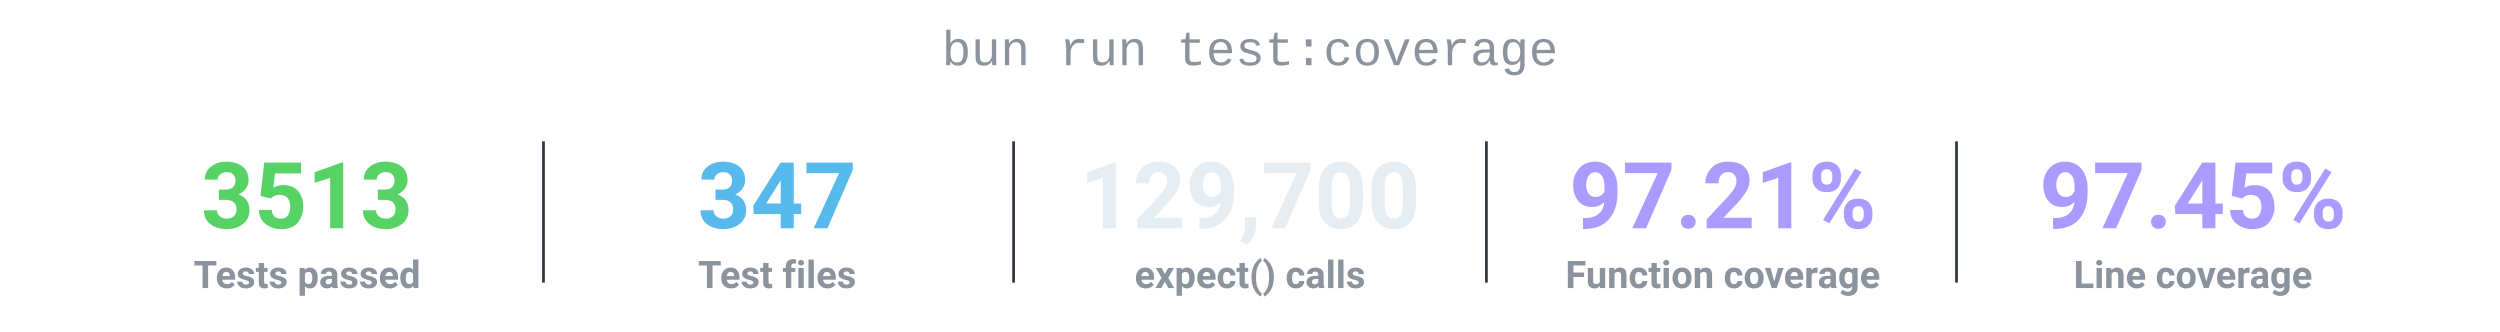
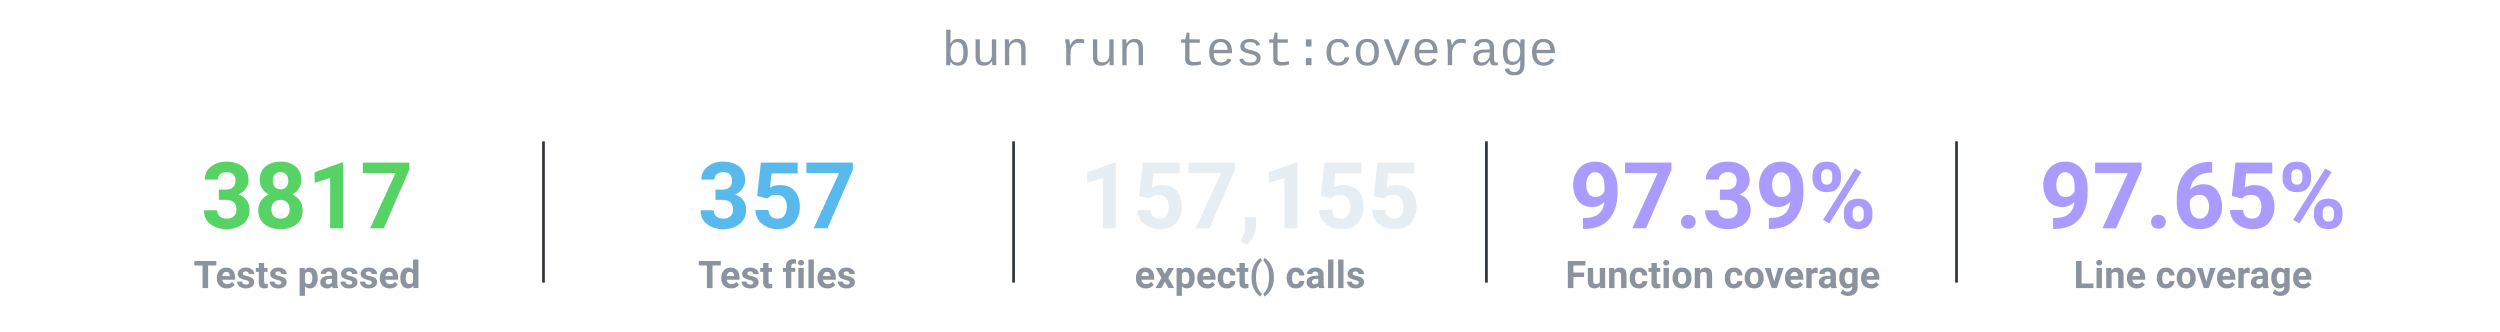
- <svg xmlns="http://www.w3.org/2000/svg" viewBox="0 0 920 122" width="920" height="122" role="img" aria-label="bun run test:coverage — 3513 tests passed, 347 test files, 129,700 expect() calls, 97.21% function coverage, 97.45% line coverage">
+ <svg xmlns="http://www.w3.org/2000/svg" viewBox="0 0 920 122" width="920" height="122" role="img" aria-label="bun run test:coverage — 3817 tests passed, 357 test files, 157,155 expect() calls, 97.39% function coverage, 97.65% line coverage">
  <style>
    .cmd { font-family: ui-monospace, SFMono-Regular, 'SF Mono', Menlo, Consolas, 'Liberation Mono', monospace; font-weight: 500; font-size: 18px; }
    .val { font-family: system-ui, -apple-system, BlinkMacSystemFont, 'Segoe UI', Roboto, sans-serif; font-weight: 700; font-size: 34px; }
    .lbl { font-family: system-ui, -apple-system, BlinkMacSystemFont, 'Segoe UI', Roboto, sans-serif; font-weight: 600; font-size: 14px; }
  </style>
  <text x="460" y="24" text-anchor="middle" class="cmd" fill="#8b949e">bun run test:coverage</text>
  <line x1="200" y1="52" x2="200" y2="104" stroke="#30363d" stroke-width="1" />
  <line x1="373" y1="52" x2="373" y2="104" stroke="#30363d" stroke-width="1" />
  <line x1="547" y1="52" x2="547" y2="104" stroke="#30363d" stroke-width="1" />
  <line x1="720" y1="52" x2="720" y2="104" stroke="#30363d" stroke-width="1" />
-   <text x="113" y="84" text-anchor="middle" class="val" fill="#56d364">3513</text>
+   <text x="113" y="84" text-anchor="middle" class="val" fill="#56d364">3817</text>
  <text x="113" y="106" text-anchor="middle" class="lbl" fill="#8b949e">Tests passed</text>
-   <text x="286" y="84" text-anchor="middle" class="val" fill="#58b9ec">347</text>
+   <text x="286" y="84" text-anchor="middle" class="val" fill="#58b9ec">357</text>
  <text x="286" y="106" text-anchor="middle" class="lbl" fill="#8b949e">Test files</text>
-   <text x="460" y="84" text-anchor="middle" class="val" fill="#e6edf3">129,700</text>
+   <text x="460" y="84" text-anchor="middle" class="val" fill="#e6edf3">157,155</text>
  <text x="460" y="106" text-anchor="middle" class="lbl" fill="#8b949e">expect() calls</text>
-   <text x="634" y="84" text-anchor="middle" class="val" fill="#a99bff">97.21%</text>
+   <text x="634" y="84" text-anchor="middle" class="val" fill="#a99bff">97.39%</text>
  <text x="634" y="106" text-anchor="middle" class="lbl" fill="#8b949e">Function coverage</text>
-   <text x="807" y="84" text-anchor="middle" class="val" fill="#a99bff">97.45%</text>
+   <text x="807" y="84" text-anchor="middle" class="val" fill="#a99bff">97.65%</text>
  <text x="807" y="106" text-anchor="middle" class="lbl" fill="#8b949e">Line coverage</text>
</svg>
